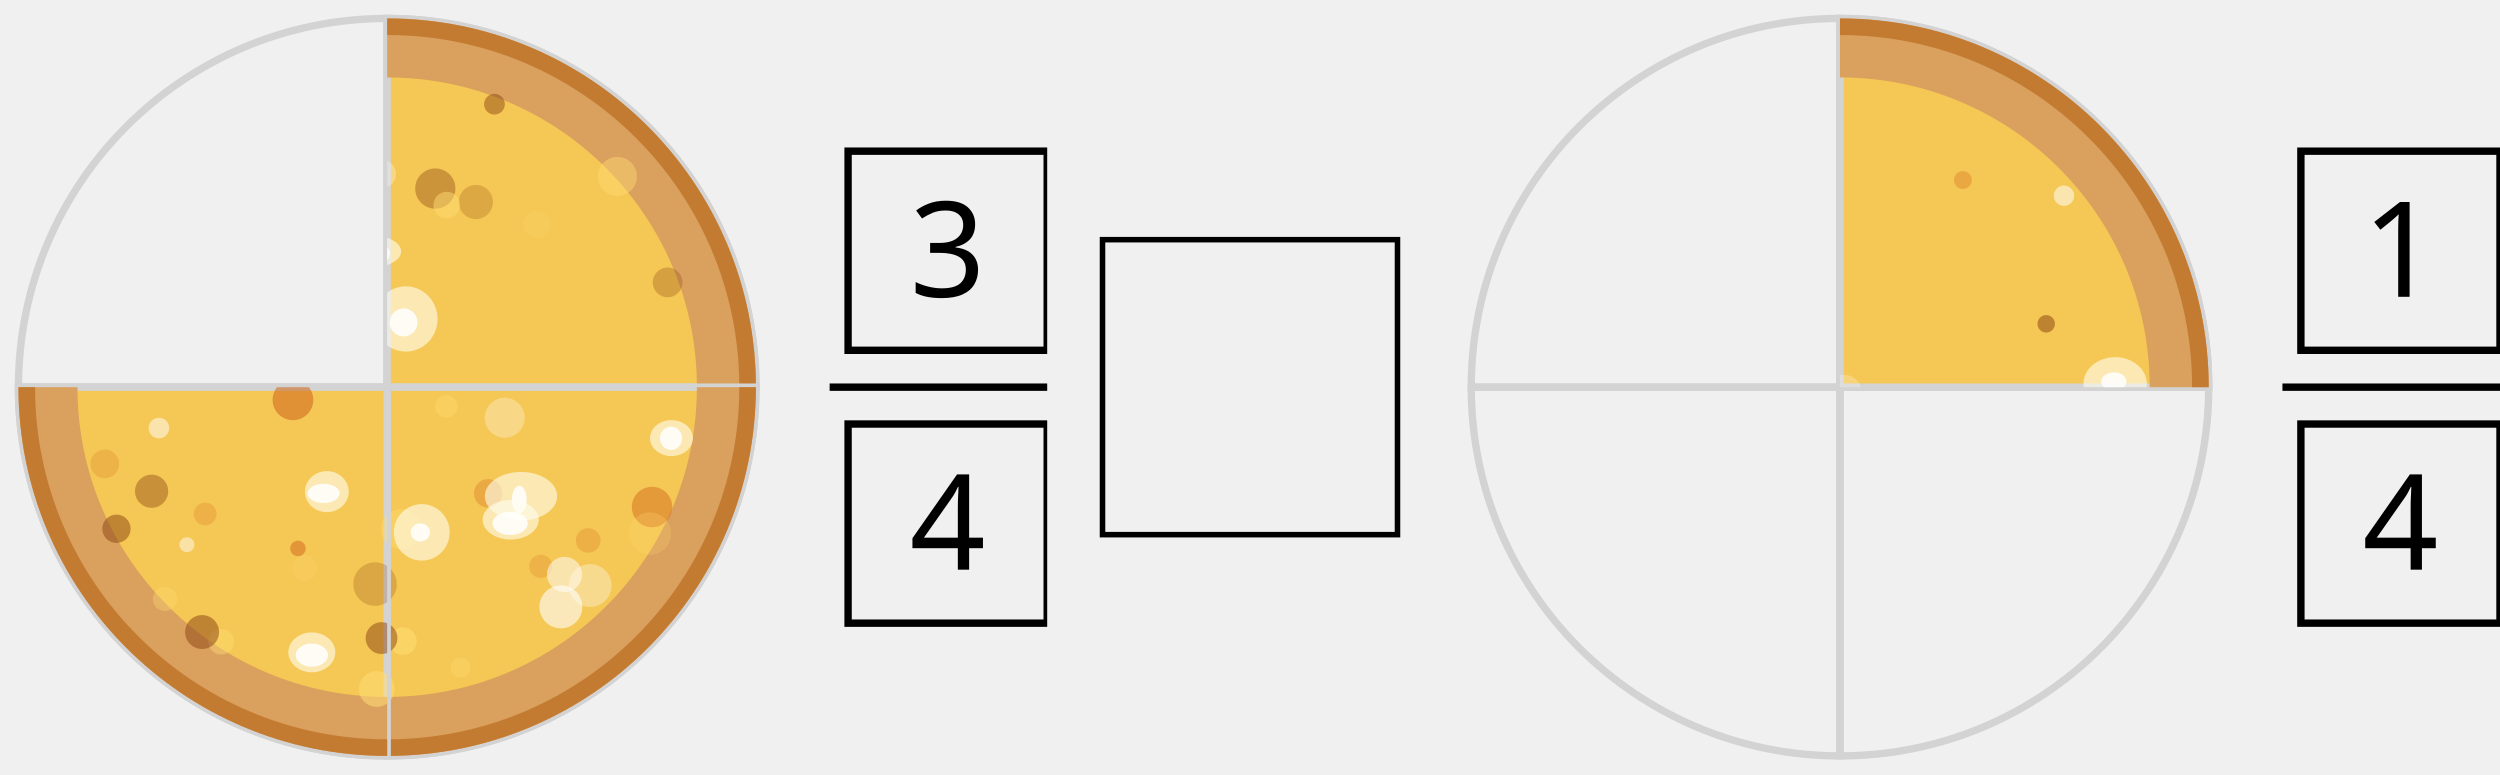
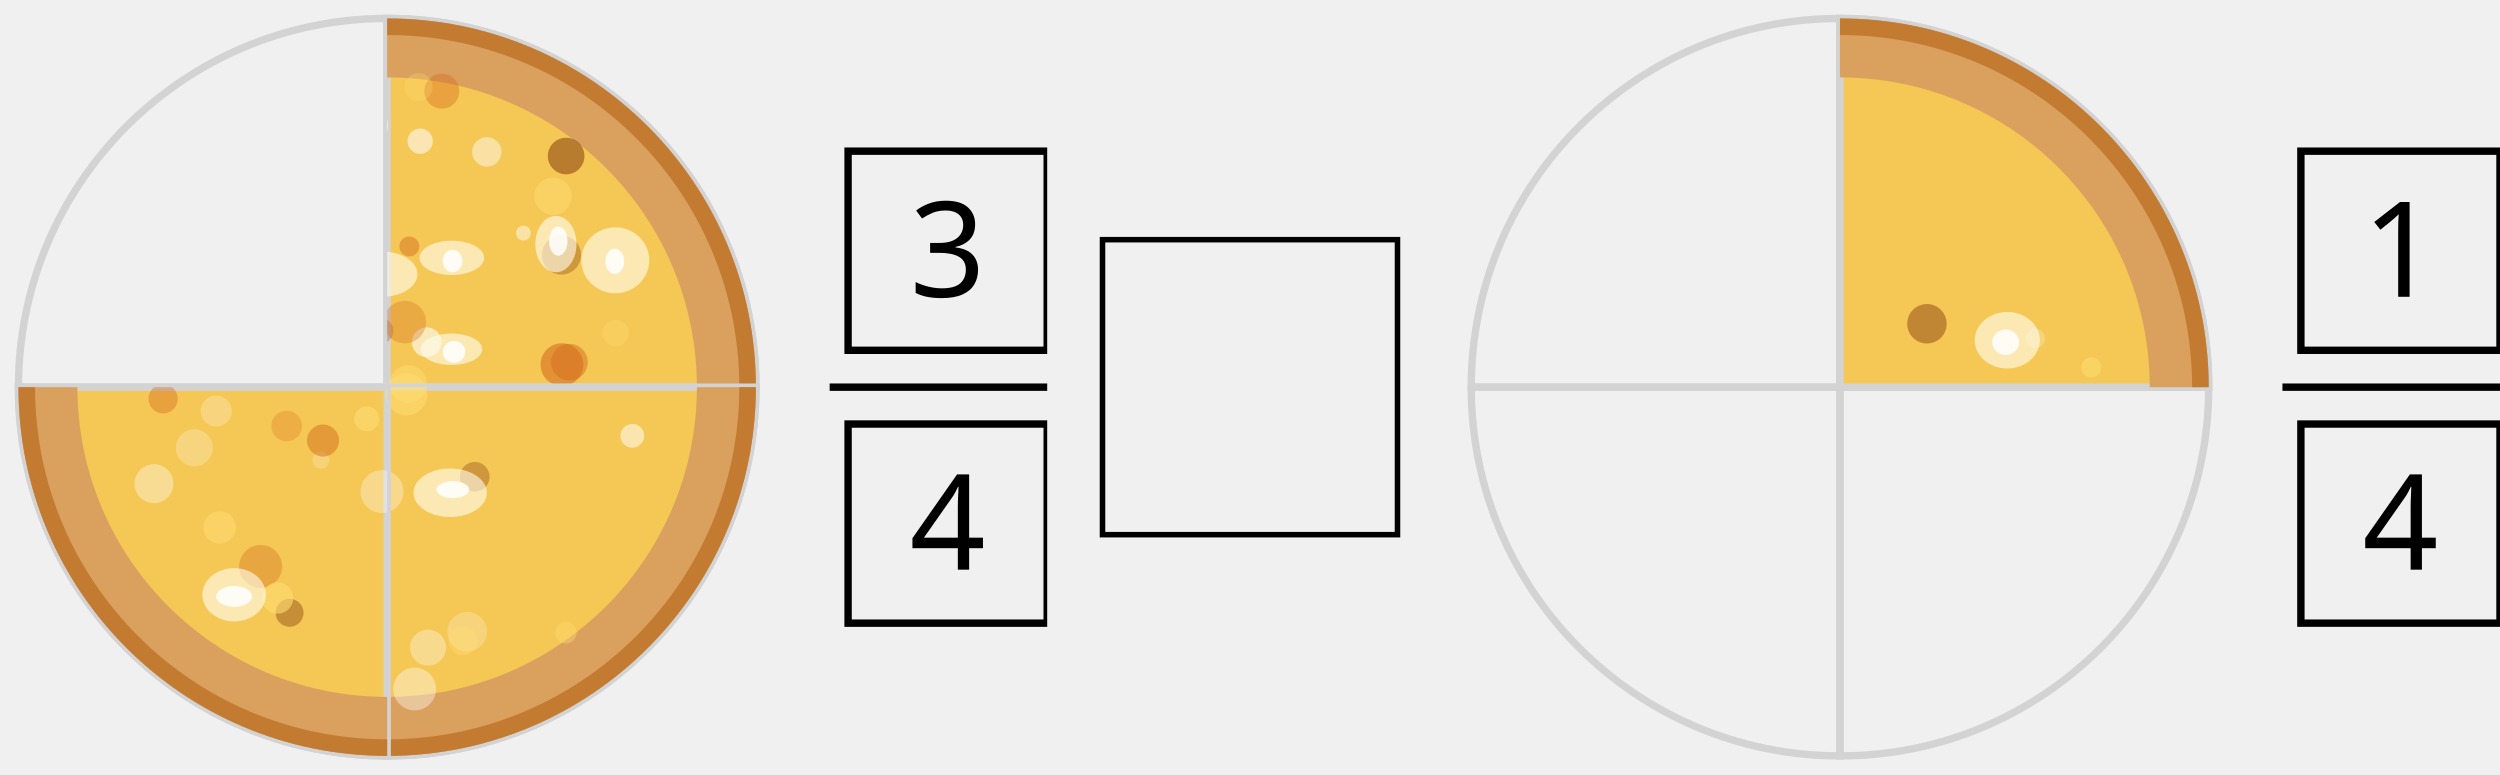
<svg xmlns="http://www.w3.org/2000/svg" xmlns:xlink="http://www.w3.org/1999/xlink" width="678.0" height="210.0">
  <svg x="0.0" y="0.0" width="284.0" height="210.0" viewBox="0 0 284.0 210">
    <defs>
-       <clipPath id="clip-4495811088-4564087376">
+       <clipPath id="clip-4434715152-4434579536">
        <path d="M105.0,105.0 L105.0,5.0 A100,100,0,0,1,205.0,105.0 Z" fill="none" />
      </clipPath>
-       <clipPath id="clip-4495811088-4564863952">
+       <clipPath id="clip-4434715152-4503587024">
        <path d="M105.0,105.0 L205.0,105.0 A100,100,0,0,1,105.0,205.0 Z" fill="none" />
      </clipPath>
-       <clipPath id="clip-4495811088-4564681936">
+       <clipPath id="clip-4434715152-4504343504">
        <path d="M105.0,105.0 L105.0,205.0 A100,100,0,0,1,5.0,105 Z" fill="none" />
      </clipPath>
    </defs>
    <g>
      <path d="M105.0,105.0 L105.0,5.0 A100,100,0,0,1,205.0,105.0 Z" fill="none" stroke="lightgray" stroke-width="2" />
      <path d="M105.0,105.0 L205.0,105.0 A100,100,0,0,1,105.0,205.0 Z" fill="none" stroke="lightgray" stroke-width="2" />
      <path d="M105.0,105.0 L105.0,205.0 A100,100,0,0,1,5.0,105 Z" fill="none" stroke="lightgray" stroke-width="2" />
      <path d="M105.0,105.0 L5.0,105 A100,100,0,0,1,105,5.0 Z" fill="none" stroke="lightgray" stroke-width="2" />
      <path d="M105.0,105.0 L105.0,5.0 A100,100,0,0,1,205.0,105.0 Z" fill="#F5C754" stroke="lightgray" stroke-width="2" />
-       <use xlink:href="#clip-4495811088-4564087376" />
-       <g clip-path="url(#clip-4495811088-4564087376)">
-         <circle cx="105.0" cy="105.0" r="92" stroke="#DAA05D" stroke-width="16" fill="none" />
-         <circle cx="105.0" cy="105.0" r="98" stroke="#C37B32" stroke-width="5" fill="none" />
-         <circle cx="152.108" cy="164.579" r="5.824" fill="#FFFFFF" fill-opacity="0.595" />
-         <circle cx="80.808" cy="148.741" r="2.104" fill="#D2691E" fill-opacity="0.522" />
-         <circle cx="109.277" cy="173.875" r="3.738" fill="#FFDE75" fill-opacity="0.557" />
-         <circle cx="176.833" cy="137.501" r="5.489" fill="#D2691E" fill-opacity="0.472" />
-         <circle cx="124.871" cy="181.051" r="2.691" fill="#FFDE75" fill-opacity="0.324" />
-         <circle cx="181.059" cy="76.585" r="4.038" fill="#8B4513" fill-opacity="0.293" />
-         <circle cx="136.876" cy="113.29" r="5.422" fill="#FFFFFF" fill-opacity="0.295" />
-         <circle cx="103.657" cy="47.177" r="3.759" fill="#FFFFFF" fill-opacity="0.282" />
-         <circle cx="146.66" cy="153.6" r="3.145" fill="#D2691E" fill-opacity="0.221" />
-         <circle cx="101.71" cy="158.402" r="5.898" fill="#8B4513" fill-opacity="0.241" />
-         <circle cx="55.636" cy="139.381" r="3.089" fill="#D2691E" fill-opacity="0.238" />
-         <circle cx="82.581" cy="45.341" r="2.122" fill="#D2691E" fill-opacity="0.444" />
-         <circle cx="79.448" cy="108.433" r="5.52" fill="#D2691E" fill-opacity="0.571" />
-         <circle cx="89.447" cy="25.421" r="2.207" fill="#FFDE75" fill-opacity="0.565" />
-         <circle cx="100.78" cy="43.577" r="3.415" fill="#FFFFFF" fill-opacity="0.517" />
-         <circle cx="39.534" cy="55.048" r="5.588" fill="#FFFFFF" fill-opacity="0.213" />
-         <circle cx="36.064" cy="92.567" r="3.325" fill="#D2691E" fill-opacity="0.381" />
-         <circle cx="159.51" cy="146.567" r="3.343" fill="#D2691E" fill-opacity="0.239" />
-         <circle cx="118.056" cy="51.134" r="5.454" fill="#8B4513" fill-opacity="0.397" />
-         <circle cx="48.052" cy="99.707" r="3.771" fill="#FFFFFF" fill-opacity="0.514" />
-         <circle cx="87.503" cy="62.749" r="5.393" fill="#FFDE75" fill-opacity="0.4" />
-         <circle cx="59.98" cy="174.046" r="3.48" fill="#FFDE75" fill-opacity="0.413" />
-         <circle cx="31.583" cy="143.398" r="3.843" fill="#8B4513" fill-opacity="0.501" />
-         <circle cx="132.384" cy="133.79" r="3.858" fill="#D2691E" fill-opacity="0.309" />
-         <circle cx="41.111" cy="133.222" r="4.498" fill="#8B4513" fill-opacity="0.425" />
-         <circle cx="44.724" cy="162.428" r="3.292" fill="#FFDE75" fill-opacity="0.324" />
-         <circle cx="160.05" cy="158.796" r="5.808" fill="#FFFFFF" fill-opacity="0.341" />
-         <circle cx="102.16" cy="186.861" r="4.837" fill="#FFDE75" fill-opacity="0.537" />
-         <circle cx="176.274" cy="144.713" r="5.74" fill="#FFDE75" fill-opacity="0.223" />
-         <circle cx="167.43" cy="47.863" r="5.303" fill="#FFDE75" fill-opacity="0.434" />
-         <circle cx="28.413" cy="125.802" r="3.889" fill="#D2691E" fill-opacity="0.215" />
-         <circle cx="43.101" cy="116.089" r="2.796" fill="#FFFFFF" fill-opacity="0.508" />
-         <circle cx="129.054" cy="54.79" r="4.627" fill="#8B4513" fill-opacity="0.246" />
-         <circle cx="145.593" cy="60.814" r="3.627" fill="#FFDE75" fill-opacity="0.2" />
-         <circle cx="108.813" cy="143.504" r="5.46" fill="#FFDE75" fill-opacity="0.374" />
-         <circle cx="103.468" cy="173.052" r="4.312" fill="#8B4513" fill-opacity="0.502" />
-         <circle cx="87.273" cy="57.341" r="2.413" fill="#FFFFFF" fill-opacity="0.28" />
-         <circle cx="153.093" cy="155.795" r="4.765" fill="#FFFFFF" fill-opacity="0.517" />
-         <circle cx="82.602" cy="154.076" r="3.439" fill="#FFDE75" fill-opacity="0.206" />
-         <circle cx="81.374" cy="56.636" r="5.313" fill="#FFFFFF" fill-opacity="0.23" />
-         <circle cx="54.807" cy="171.409" r="4.601" fill="#8B4513" fill-opacity="0.504" />
-         <circle cx="121.05" cy="110.211" r="3.06" fill="#FFDE75" fill-opacity="0.382" />
-         <circle cx="121.151" cy="55.615" r="3.601" fill="#FFDE75" fill-opacity="0.485" />
-         <circle cx="134.099" cy="28.254" r="2.816" fill="#8B4513" fill-opacity="0.47" />
-         <circle cx="50.687" cy="147.724" r="2.034" fill="#FFFFFF" fill-opacity="0.477" />
-         <ellipse cx="141.299" cy="134.569" rx="9.81" ry="6.582" fill="#FFFDF0" fill-opacity="0.6" />
-         <ellipse cx="140.831" cy="135.468" rx="2.001" ry="3.749" fill="#FFFFFF" fill-opacity="0.85" />
-         <ellipse cx="73.729" cy="69.692" rx="5.28" ry="4.393" fill="#FFFDF0" fill-opacity="0.6" />
-         <ellipse cx="74.549" cy="70.653" rx="4.985" ry="2.468" fill="#FFFFFF" fill-opacity="0.85" />
-         <ellipse cx="110.056" cy="86.502" rx="8.61" ry="8.85" fill="#FFFDF0" fill-opacity="0.6" />
-         <ellipse cx="109.464" cy="87.445" rx="3.764" ry="3.807" fill="#FFFFFF" fill-opacity="0.85" />
-         <ellipse cx="182.096" cy="118.816" rx="5.825" ry="4.877" fill="#FFFDF0" fill-opacity="0.6" />
-         <ellipse cx="181.985" cy="118.877" rx="3.024" ry="3.165" fill="#FFFFFF" fill-opacity="0.85" />
-         <ellipse cx="114.389" cy="144.376" rx="7.572" ry="7.662" fill="#FFFDF0" fill-opacity="0.6" />
-         <ellipse cx="114.011" cy="144.386" rx="2.624" ry="2.463" fill="#FFFFFF" fill-opacity="0.85" />
-         <ellipse cx="88.638" cy="133.334" rx="5.938" ry="5.565" fill="#FFFDF0" fill-opacity="0.6" />
-         <ellipse cx="87.772" cy="133.807" rx="4.343" ry="2.628" fill="#FFFFFF" fill-opacity="0.85" />
-         <ellipse cx="100.481" cy="68.193" rx="8.314" ry="4.411" fill="#FFFDF0" fill-opacity="0.6" />
-         <ellipse cx="100.818" cy="68.761" rx="4.944" ry="3.167" fill="#FFFFFF" fill-opacity="0.85" />
-         <ellipse cx="138.496" cy="140.968" rx="7.611" ry="5.358" fill="#FFFDF0" fill-opacity="0.6" />
-         <ellipse cx="138.348" cy="141.944" rx="4.779" ry="3.167" fill="#FFFFFF" fill-opacity="0.85" />
-         <ellipse cx="84.567" cy="176.916" rx="6.378" ry="5.414" fill="#FFFDF0" fill-opacity="0.6" />
-         <ellipse cx="84.577" cy="177.683" rx="4.379" ry="3.151" fill="#FFFFFF" fill-opacity="0.85" />
+       <use xlink:href="#clip-4434715152-4434579536" />
+       <g clip-path="url(#clip-4434715152-4434579536)">
+         <circle cx="105.0" cy="105.0" r="92" stroke="#DAA05D" stroke-width="16" fill="none" />
+         <circle cx="105.0" cy="105.0" r="98" stroke="#C37B32" stroke-width="5" fill="none" />
+         <circle cx="99.465" cy="113.57" r="3.403" fill="#FFDE75" fill-opacity="0.594" />
+         <circle cx="44.236" cy="108.162" r="3.964" fill="#D2691E" fill-opacity="0.396" />
+         <circle cx="78.631" cy="81.304" r="3.219" fill="#D2691E" fill-opacity="0.464" />
+         <circle cx="85.757" cy="81.305" r="4.194" fill="#FFFFFF" fill-opacity="0.363" />
+         <circle cx="52.695" cy="121.447" r="5.015" fill="#FFFFFF" fill-opacity="0.248" />
+         <circle cx="126.691" cy="171.318" r="5.359" fill="#FFFFFF" fill-opacity="0.235" />
+         <circle cx="153.533" cy="42.314" r="4.967" fill="#8B4513" fill-opacity="0.572" />
+         <circle cx="103.142" cy="89.739" r="3.549" fill="#8B4513" fill-opacity="0.256" />
+         <circle cx="111.008" cy="66.836" r="2.703" fill="#D2691E" fill-opacity="0.449" />
+         <circle cx="70.69" cy="153.631" r="5.829" fill="#D2691E" fill-opacity="0.341" />
+         <circle cx="171.483" cy="118.194" r="3.238" fill="#FFFFFF" fill-opacity="0.53" />
+         <circle cx="87.019" cy="124.816" r="2.29" fill="#FFFFFF" fill-opacity="0.204" />
+         <circle cx="119.818" cy="24.714" r="4.738" fill="#D2691E" fill-opacity="0.39" />
+         <circle cx="132.033" cy="41.195" r="3.991" fill="#FFFFFF" fill-opacity="0.454" />
+         <circle cx="125.511" cy="173.801" r="3.88" fill="#FFDE75" fill-opacity="0.367" />
+         <circle cx="41.759" cy="131.18" r="5.273" fill="#FFFFFF" fill-opacity="0.376" />
+         <circle cx="154.425" cy="98.223" r="4.98" fill="#D2691E" fill-opacity="0.467" />
+         <circle cx="87.607" cy="119.473" r="4.343" fill="#D2691E" fill-opacity="0.47" />
+         <circle cx="115.739" cy="92.815" r="4.035" fill="#FFFFFF" fill-opacity="0.591" />
+         <circle cx="112.458" cy="186.867" r="5.799" fill="#FFFFFF" fill-opacity="0.386" />
+         <circle cx="28.851" cy="78.521" r="3.596" fill="#D2691E" fill-opacity="0.294" />
+         <circle cx="149.984" cy="53.218" r="5.068" fill="#FFDE75" fill-opacity="0.48" />
+         <circle cx="116.08" cy="175.624" r="4.871" fill="#FFFFFF" fill-opacity="0.34" />
+         <circle cx="166.934" cy="90.356" r="3.591" fill="#FFDE75" fill-opacity="0.311" />
+         <circle cx="110.243" cy="106.962" r="5.68" fill="#FFDE75" fill-opacity="0.499" />
+         <circle cx="52.605" cy="67.198" r="2.826" fill="#FFDE75" fill-opacity="0.508" />
+         <circle cx="99.159" cy="84.028" r="2.034" fill="#FFFFFF" fill-opacity="0.438" />
+         <circle cx="58.641" cy="111.484" r="4.217" fill="#FFFFFF" fill-opacity="0.239" />
+         <circle cx="72.866" cy="75.346" r="3.929" fill="#FFDE75" fill-opacity="0.418" />
+         <circle cx="152.397" cy="98.896" r="5.8" fill="#D2691E" fill-opacity="0.562" />
+         <circle cx="110.734" cy="104.152" r="5.087" fill="#FFDE75" fill-opacity="0.463" />
+         <circle cx="113.953" cy="38.299" r="3.447" fill="#FFFFFF" fill-opacity="0.553" />
+         <circle cx="153.47" cy="171.611" r="2.913" fill="#FFDE75" fill-opacity="0.377" />
+         <circle cx="78.541" cy="166.202" r="3.791" fill="#8B4513" fill-opacity="0.441" />
+         <circle cx="152.267" cy="69.164" r="5.309" fill="#8B4513" fill-opacity="0.358" />
+         <circle cx="113.492" cy="23.621" r="3.826" fill="#FFDE75" fill-opacity="0.262" />
+         <circle cx="103.596" cy="133.315" r="5.806" fill="#FFFFFF" fill-opacity="0.332" />
+         <circle cx="75.295" cy="162.176" r="4.247" fill="#FFDE75" fill-opacity="0.592" />
+         <circle cx="39.577" cy="96.276" r="3.385" fill="#FFDE75" fill-opacity="0.272" />
+         <circle cx="45.534" cy="45.611" r="5.754" fill="#FFDE75" fill-opacity="0.509" />
+         <circle cx="128.76" cy="129.29" r="4.021" fill="#8B4513" fill-opacity="0.36" />
+         <circle cx="141.952" cy="63.221" r="2.021" fill="#FFFFFF" fill-opacity="0.474" />
+         <circle cx="77.755" cy="115.534" r="4.151" fill="#D2691E" fill-opacity="0.264" />
+         <circle cx="109.763" cy="87.343" r="5.769" fill="#D2691E" fill-opacity="0.313" />
+         <circle cx="59.566" cy="143.045" r="4.415" fill="#FFDE75" fill-opacity="0.504" />
+         <ellipse cx="150.764" cy="66.197" rx="5.583" ry="7.647" fill="#FFFDF0" fill-opacity="0.6" />
+         <ellipse cx="151.414" cy="65.381" rx="2.504" ry="3.972" fill="#FFFFFF" fill-opacity="0.85" />
+         <ellipse cx="63.498" cy="161.305" rx="8.627" ry="7.223" fill="#FFFDF0" fill-opacity="0.6" />
+         <ellipse cx="63.494" cy="161.749" rx="4.87" ry="2.826" fill="#FFFFFF" fill-opacity="0.85" />
+         <ellipse cx="166.873" cy="70.588" rx="9.223" ry="8.946" fill="#FFFDF0" fill-opacity="0.6" />
+         <ellipse cx="166.734" cy="70.88" rx="2.559" ry="3.449" fill="#FFFFFF" fill-opacity="0.85" />
+         <ellipse cx="122.093" cy="133.635" rx="9.951" ry="6.585" fill="#FFFDF0" fill-opacity="0.6" />
+         <ellipse cx="122.797" cy="132.78" rx="4.469" ry="2.297" fill="#FFFFFF" fill-opacity="0.85" />
+         <ellipse cx="70.184" cy="70.7" rx="8.469" ry="5.42" fill="#FFFDF0" fill-opacity="0.6" />
+         <ellipse cx="69.664" cy="71.202" rx="3.995" ry="3.745" fill="#FFFFFF" fill-opacity="0.85" />
+         <ellipse cx="122.427" cy="94.714" rx="8.362" ry="4.26" fill="#FFFDF0" fill-opacity="0.6" />
+         <ellipse cx="123.135" cy="95.422" rx="3.073" ry="2.97" fill="#FFFFFF" fill-opacity="0.85" />
+         <ellipse cx="103.526" cy="74.356" rx="9.688" ry="6.165" fill="#FFFDF0" fill-opacity="0.6" />
+         <ellipse cx="102.722" cy="74.199" rx="2.299" ry="3.881" fill="#FFFFFF" fill-opacity="0.85" />
+         <ellipse cx="122.531" cy="69.933" rx="8.782" ry="4.66" fill="#FFFDF0" fill-opacity="0.6" />
+         <ellipse cx="122.733" cy="70.79" rx="2.692" ry="3.073" fill="#FFFFFF" fill-opacity="0.85" />
+         <ellipse cx="96.666" cy="34.03" rx="8.576" ry="8.028" fill="#FFFDF0" fill-opacity="0.6" />
+         <ellipse cx="96.307" cy="33.852" rx="4.597" ry="3.897" fill="#FFFFFF" fill-opacity="0.85" />
      </g>
      <path d="M105.0,105.0 L205.0,105.0 A100,100,0,0,1,105.0,205.0 Z" fill="#F5C754" stroke="lightgray" stroke-width="2" />
-       <use xlink:href="#clip-4495811088-4564863952" />
-       <g clip-path="url(#clip-4495811088-4564863952)">
-         <circle cx="105.0" cy="105.0" r="92" stroke="#DAA05D" stroke-width="16" fill="none" />
-         <circle cx="105.0" cy="105.0" r="98" stroke="#C37B32" stroke-width="5" fill="none" />
-         <circle cx="152.108" cy="164.579" r="5.824" fill="#FFFFFF" fill-opacity="0.595" />
-         <circle cx="80.808" cy="148.741" r="2.104" fill="#D2691E" fill-opacity="0.522" />
-         <circle cx="109.277" cy="173.875" r="3.738" fill="#FFDE75" fill-opacity="0.557" />
-         <circle cx="176.833" cy="137.501" r="5.489" fill="#D2691E" fill-opacity="0.472" />
-         <circle cx="124.871" cy="181.051" r="2.691" fill="#FFDE75" fill-opacity="0.324" />
-         <circle cx="181.059" cy="76.585" r="4.038" fill="#8B4513" fill-opacity="0.293" />
-         <circle cx="136.876" cy="113.29" r="5.422" fill="#FFFFFF" fill-opacity="0.295" />
-         <circle cx="103.657" cy="47.177" r="3.759" fill="#FFFFFF" fill-opacity="0.282" />
-         <circle cx="146.66" cy="153.6" r="3.145" fill="#D2691E" fill-opacity="0.221" />
-         <circle cx="101.71" cy="158.402" r="5.898" fill="#8B4513" fill-opacity="0.241" />
-         <circle cx="55.636" cy="139.381" r="3.089" fill="#D2691E" fill-opacity="0.238" />
-         <circle cx="82.581" cy="45.341" r="2.122" fill="#D2691E" fill-opacity="0.444" />
-         <circle cx="79.448" cy="108.433" r="5.52" fill="#D2691E" fill-opacity="0.571" />
-         <circle cx="89.447" cy="25.421" r="2.207" fill="#FFDE75" fill-opacity="0.565" />
-         <circle cx="100.78" cy="43.577" r="3.415" fill="#FFFFFF" fill-opacity="0.517" />
-         <circle cx="39.534" cy="55.048" r="5.588" fill="#FFFFFF" fill-opacity="0.213" />
-         <circle cx="36.064" cy="92.567" r="3.325" fill="#D2691E" fill-opacity="0.381" />
-         <circle cx="159.51" cy="146.567" r="3.343" fill="#D2691E" fill-opacity="0.239" />
-         <circle cx="118.056" cy="51.134" r="5.454" fill="#8B4513" fill-opacity="0.397" />
-         <circle cx="48.052" cy="99.707" r="3.771" fill="#FFFFFF" fill-opacity="0.514" />
-         <circle cx="87.503" cy="62.749" r="5.393" fill="#FFDE75" fill-opacity="0.4" />
-         <circle cx="59.98" cy="174.046" r="3.48" fill="#FFDE75" fill-opacity="0.413" />
-         <circle cx="31.583" cy="143.398" r="3.843" fill="#8B4513" fill-opacity="0.501" />
-         <circle cx="132.384" cy="133.79" r="3.858" fill="#D2691E" fill-opacity="0.309" />
-         <circle cx="41.111" cy="133.222" r="4.498" fill="#8B4513" fill-opacity="0.425" />
-         <circle cx="44.724" cy="162.428" r="3.292" fill="#FFDE75" fill-opacity="0.324" />
-         <circle cx="160.05" cy="158.796" r="5.808" fill="#FFFFFF" fill-opacity="0.341" />
-         <circle cx="102.16" cy="186.861" r="4.837" fill="#FFDE75" fill-opacity="0.537" />
-         <circle cx="176.274" cy="144.713" r="5.74" fill="#FFDE75" fill-opacity="0.223" />
-         <circle cx="167.43" cy="47.863" r="5.303" fill="#FFDE75" fill-opacity="0.434" />
-         <circle cx="28.413" cy="125.802" r="3.889" fill="#D2691E" fill-opacity="0.215" />
-         <circle cx="43.101" cy="116.089" r="2.796" fill="#FFFFFF" fill-opacity="0.508" />
-         <circle cx="129.054" cy="54.79" r="4.627" fill="#8B4513" fill-opacity="0.246" />
-         <circle cx="145.593" cy="60.814" r="3.627" fill="#FFDE75" fill-opacity="0.2" />
-         <circle cx="108.813" cy="143.504" r="5.46" fill="#FFDE75" fill-opacity="0.374" />
-         <circle cx="103.468" cy="173.052" r="4.312" fill="#8B4513" fill-opacity="0.502" />
-         <circle cx="87.273" cy="57.341" r="2.413" fill="#FFFFFF" fill-opacity="0.28" />
-         <circle cx="153.093" cy="155.795" r="4.765" fill="#FFFFFF" fill-opacity="0.517" />
-         <circle cx="82.602" cy="154.076" r="3.439" fill="#FFDE75" fill-opacity="0.206" />
-         <circle cx="81.374" cy="56.636" r="5.313" fill="#FFFFFF" fill-opacity="0.23" />
-         <circle cx="54.807" cy="171.409" r="4.601" fill="#8B4513" fill-opacity="0.504" />
-         <circle cx="121.05" cy="110.211" r="3.06" fill="#FFDE75" fill-opacity="0.382" />
-         <circle cx="121.151" cy="55.615" r="3.601" fill="#FFDE75" fill-opacity="0.485" />
-         <circle cx="134.099" cy="28.254" r="2.816" fill="#8B4513" fill-opacity="0.47" />
-         <circle cx="50.687" cy="147.724" r="2.034" fill="#FFFFFF" fill-opacity="0.477" />
-         <ellipse cx="141.299" cy="134.569" rx="9.81" ry="6.582" fill="#FFFDF0" fill-opacity="0.6" />
-         <ellipse cx="140.831" cy="135.468" rx="2.001" ry="3.749" fill="#FFFFFF" fill-opacity="0.85" />
-         <ellipse cx="73.729" cy="69.692" rx="5.28" ry="4.393" fill="#FFFDF0" fill-opacity="0.6" />
-         <ellipse cx="74.549" cy="70.653" rx="4.985" ry="2.468" fill="#FFFFFF" fill-opacity="0.85" />
-         <ellipse cx="110.056" cy="86.502" rx="8.61" ry="8.85" fill="#FFFDF0" fill-opacity="0.6" />
-         <ellipse cx="109.464" cy="87.445" rx="3.764" ry="3.807" fill="#FFFFFF" fill-opacity="0.85" />
-         <ellipse cx="182.096" cy="118.816" rx="5.825" ry="4.877" fill="#FFFDF0" fill-opacity="0.6" />
-         <ellipse cx="181.985" cy="118.877" rx="3.024" ry="3.165" fill="#FFFFFF" fill-opacity="0.85" />
-         <ellipse cx="114.389" cy="144.376" rx="7.572" ry="7.662" fill="#FFFDF0" fill-opacity="0.6" />
-         <ellipse cx="114.011" cy="144.386" rx="2.624" ry="2.463" fill="#FFFFFF" fill-opacity="0.85" />
-         <ellipse cx="88.638" cy="133.334" rx="5.938" ry="5.565" fill="#FFFDF0" fill-opacity="0.6" />
-         <ellipse cx="87.772" cy="133.807" rx="4.343" ry="2.628" fill="#FFFFFF" fill-opacity="0.85" />
-         <ellipse cx="100.481" cy="68.193" rx="8.314" ry="4.411" fill="#FFFDF0" fill-opacity="0.6" />
-         <ellipse cx="100.818" cy="68.761" rx="4.944" ry="3.167" fill="#FFFFFF" fill-opacity="0.85" />
-         <ellipse cx="138.496" cy="140.968" rx="7.611" ry="5.358" fill="#FFFDF0" fill-opacity="0.6" />
-         <ellipse cx="138.348" cy="141.944" rx="4.779" ry="3.167" fill="#FFFFFF" fill-opacity="0.85" />
-         <ellipse cx="84.567" cy="176.916" rx="6.378" ry="5.414" fill="#FFFDF0" fill-opacity="0.6" />
-         <ellipse cx="84.577" cy="177.683" rx="4.379" ry="3.151" fill="#FFFFFF" fill-opacity="0.85" />
+       <use xlink:href="#clip-4434715152-4503587024" />
+       <g clip-path="url(#clip-4434715152-4503587024)">
+         <circle cx="105.0" cy="105.0" r="92" stroke="#DAA05D" stroke-width="16" fill="none" />
+         <circle cx="105.0" cy="105.0" r="98" stroke="#C37B32" stroke-width="5" fill="none" />
+         <circle cx="99.465" cy="113.57" r="3.403" fill="#FFDE75" fill-opacity="0.594" />
+         <circle cx="44.236" cy="108.162" r="3.964" fill="#D2691E" fill-opacity="0.396" />
+         <circle cx="78.631" cy="81.304" r="3.219" fill="#D2691E" fill-opacity="0.464" />
+         <circle cx="85.757" cy="81.305" r="4.194" fill="#FFFFFF" fill-opacity="0.363" />
+         <circle cx="52.695" cy="121.447" r="5.015" fill="#FFFFFF" fill-opacity="0.248" />
+         <circle cx="126.691" cy="171.318" r="5.359" fill="#FFFFFF" fill-opacity="0.235" />
+         <circle cx="153.533" cy="42.314" r="4.967" fill="#8B4513" fill-opacity="0.572" />
+         <circle cx="103.142" cy="89.739" r="3.549" fill="#8B4513" fill-opacity="0.256" />
+         <circle cx="111.008" cy="66.836" r="2.703" fill="#D2691E" fill-opacity="0.449" />
+         <circle cx="70.69" cy="153.631" r="5.829" fill="#D2691E" fill-opacity="0.341" />
+         <circle cx="171.483" cy="118.194" r="3.238" fill="#FFFFFF" fill-opacity="0.53" />
+         <circle cx="87.019" cy="124.816" r="2.29" fill="#FFFFFF" fill-opacity="0.204" />
+         <circle cx="119.818" cy="24.714" r="4.738" fill="#D2691E" fill-opacity="0.39" />
+         <circle cx="132.033" cy="41.195" r="3.991" fill="#FFFFFF" fill-opacity="0.454" />
+         <circle cx="125.511" cy="173.801" r="3.88" fill="#FFDE75" fill-opacity="0.367" />
+         <circle cx="41.759" cy="131.18" r="5.273" fill="#FFFFFF" fill-opacity="0.376" />
+         <circle cx="154.425" cy="98.223" r="4.98" fill="#D2691E" fill-opacity="0.467" />
+         <circle cx="87.607" cy="119.473" r="4.343" fill="#D2691E" fill-opacity="0.47" />
+         <circle cx="115.739" cy="92.815" r="4.035" fill="#FFFFFF" fill-opacity="0.591" />
+         <circle cx="112.458" cy="186.867" r="5.799" fill="#FFFFFF" fill-opacity="0.386" />
+         <circle cx="28.851" cy="78.521" r="3.596" fill="#D2691E" fill-opacity="0.294" />
+         <circle cx="149.984" cy="53.218" r="5.068" fill="#FFDE75" fill-opacity="0.48" />
+         <circle cx="116.08" cy="175.624" r="4.871" fill="#FFFFFF" fill-opacity="0.34" />
+         <circle cx="166.934" cy="90.356" r="3.591" fill="#FFDE75" fill-opacity="0.311" />
+         <circle cx="110.243" cy="106.962" r="5.68" fill="#FFDE75" fill-opacity="0.499" />
+         <circle cx="52.605" cy="67.198" r="2.826" fill="#FFDE75" fill-opacity="0.508" />
+         <circle cx="99.159" cy="84.028" r="2.034" fill="#FFFFFF" fill-opacity="0.438" />
+         <circle cx="58.641" cy="111.484" r="4.217" fill="#FFFFFF" fill-opacity="0.239" />
+         <circle cx="72.866" cy="75.346" r="3.929" fill="#FFDE75" fill-opacity="0.418" />
+         <circle cx="152.397" cy="98.896" r="5.8" fill="#D2691E" fill-opacity="0.562" />
+         <circle cx="110.734" cy="104.152" r="5.087" fill="#FFDE75" fill-opacity="0.463" />
+         <circle cx="113.953" cy="38.299" r="3.447" fill="#FFFFFF" fill-opacity="0.553" />
+         <circle cx="153.47" cy="171.611" r="2.913" fill="#FFDE75" fill-opacity="0.377" />
+         <circle cx="78.541" cy="166.202" r="3.791" fill="#8B4513" fill-opacity="0.441" />
+         <circle cx="152.267" cy="69.164" r="5.309" fill="#8B4513" fill-opacity="0.358" />
+         <circle cx="113.492" cy="23.621" r="3.826" fill="#FFDE75" fill-opacity="0.262" />
+         <circle cx="103.596" cy="133.315" r="5.806" fill="#FFFFFF" fill-opacity="0.332" />
+         <circle cx="75.295" cy="162.176" r="4.247" fill="#FFDE75" fill-opacity="0.592" />
+         <circle cx="39.577" cy="96.276" r="3.385" fill="#FFDE75" fill-opacity="0.272" />
+         <circle cx="45.534" cy="45.611" r="5.754" fill="#FFDE75" fill-opacity="0.509" />
+         <circle cx="128.76" cy="129.29" r="4.021" fill="#8B4513" fill-opacity="0.36" />
+         <circle cx="141.952" cy="63.221" r="2.021" fill="#FFFFFF" fill-opacity="0.474" />
+         <circle cx="77.755" cy="115.534" r="4.151" fill="#D2691E" fill-opacity="0.264" />
+         <circle cx="109.763" cy="87.343" r="5.769" fill="#D2691E" fill-opacity="0.313" />
+         <circle cx="59.566" cy="143.045" r="4.415" fill="#FFDE75" fill-opacity="0.504" />
+         <ellipse cx="150.764" cy="66.197" rx="5.583" ry="7.647" fill="#FFFDF0" fill-opacity="0.6" />
+         <ellipse cx="151.414" cy="65.381" rx="2.504" ry="3.972" fill="#FFFFFF" fill-opacity="0.85" />
+         <ellipse cx="63.498" cy="161.305" rx="8.627" ry="7.223" fill="#FFFDF0" fill-opacity="0.6" />
+         <ellipse cx="63.494" cy="161.749" rx="4.87" ry="2.826" fill="#FFFFFF" fill-opacity="0.85" />
+         <ellipse cx="166.873" cy="70.588" rx="9.223" ry="8.946" fill="#FFFDF0" fill-opacity="0.6" />
+         <ellipse cx="166.734" cy="70.88" rx="2.559" ry="3.449" fill="#FFFFFF" fill-opacity="0.85" />
+         <ellipse cx="122.093" cy="133.635" rx="9.951" ry="6.585" fill="#FFFDF0" fill-opacity="0.6" />
+         <ellipse cx="122.797" cy="132.78" rx="4.469" ry="2.297" fill="#FFFFFF" fill-opacity="0.85" />
+         <ellipse cx="70.184" cy="70.7" rx="8.469" ry="5.42" fill="#FFFDF0" fill-opacity="0.6" />
+         <ellipse cx="69.664" cy="71.202" rx="3.995" ry="3.745" fill="#FFFFFF" fill-opacity="0.85" />
+         <ellipse cx="122.427" cy="94.714" rx="8.362" ry="4.26" fill="#FFFDF0" fill-opacity="0.6" />
+         <ellipse cx="123.135" cy="95.422" rx="3.073" ry="2.97" fill="#FFFFFF" fill-opacity="0.85" />
+         <ellipse cx="103.526" cy="74.356" rx="9.688" ry="6.165" fill="#FFFDF0" fill-opacity="0.6" />
+         <ellipse cx="102.722" cy="74.199" rx="2.299" ry="3.881" fill="#FFFFFF" fill-opacity="0.85" />
+         <ellipse cx="122.531" cy="69.933" rx="8.782" ry="4.66" fill="#FFFDF0" fill-opacity="0.6" />
+         <ellipse cx="122.733" cy="70.79" rx="2.692" ry="3.073" fill="#FFFFFF" fill-opacity="0.85" />
+         <ellipse cx="96.666" cy="34.03" rx="8.576" ry="8.028" fill="#FFFDF0" fill-opacity="0.6" />
+         <ellipse cx="96.307" cy="33.852" rx="4.597" ry="3.897" fill="#FFFFFF" fill-opacity="0.85" />
      </g>
      <path d="M105.0,105.0 L105.0,205.0 A100,100,0,0,1,5.0,105 Z" fill="#F5C754" stroke="lightgray" stroke-width="2" />
-       <use xlink:href="#clip-4495811088-4564681936" />
-       <g clip-path="url(#clip-4495811088-4564681936)">
-         <circle cx="105.0" cy="105.0" r="92" stroke="#DAA05D" stroke-width="16" fill="none" />
-         <circle cx="105.0" cy="105.0" r="98" stroke="#C37B32" stroke-width="5" fill="none" />
-         <circle cx="152.108" cy="164.579" r="5.824" fill="#FFFFFF" fill-opacity="0.595" />
-         <circle cx="80.808" cy="148.741" r="2.104" fill="#D2691E" fill-opacity="0.522" />
-         <circle cx="109.277" cy="173.875" r="3.738" fill="#FFDE75" fill-opacity="0.557" />
-         <circle cx="176.833" cy="137.501" r="5.489" fill="#D2691E" fill-opacity="0.472" />
-         <circle cx="124.871" cy="181.051" r="2.691" fill="#FFDE75" fill-opacity="0.324" />
-         <circle cx="181.059" cy="76.585" r="4.038" fill="#8B4513" fill-opacity="0.293" />
-         <circle cx="136.876" cy="113.29" r="5.422" fill="#FFFFFF" fill-opacity="0.295" />
-         <circle cx="103.657" cy="47.177" r="3.759" fill="#FFFFFF" fill-opacity="0.282" />
-         <circle cx="146.66" cy="153.6" r="3.145" fill="#D2691E" fill-opacity="0.221" />
-         <circle cx="101.71" cy="158.402" r="5.898" fill="#8B4513" fill-opacity="0.241" />
-         <circle cx="55.636" cy="139.381" r="3.089" fill="#D2691E" fill-opacity="0.238" />
-         <circle cx="82.581" cy="45.341" r="2.122" fill="#D2691E" fill-opacity="0.444" />
-         <circle cx="79.448" cy="108.433" r="5.52" fill="#D2691E" fill-opacity="0.571" />
-         <circle cx="89.447" cy="25.421" r="2.207" fill="#FFDE75" fill-opacity="0.565" />
-         <circle cx="100.78" cy="43.577" r="3.415" fill="#FFFFFF" fill-opacity="0.517" />
-         <circle cx="39.534" cy="55.048" r="5.588" fill="#FFFFFF" fill-opacity="0.213" />
-         <circle cx="36.064" cy="92.567" r="3.325" fill="#D2691E" fill-opacity="0.381" />
-         <circle cx="159.51" cy="146.567" r="3.343" fill="#D2691E" fill-opacity="0.239" />
-         <circle cx="118.056" cy="51.134" r="5.454" fill="#8B4513" fill-opacity="0.397" />
-         <circle cx="48.052" cy="99.707" r="3.771" fill="#FFFFFF" fill-opacity="0.514" />
-         <circle cx="87.503" cy="62.749" r="5.393" fill="#FFDE75" fill-opacity="0.4" />
-         <circle cx="59.98" cy="174.046" r="3.48" fill="#FFDE75" fill-opacity="0.413" />
-         <circle cx="31.583" cy="143.398" r="3.843" fill="#8B4513" fill-opacity="0.501" />
-         <circle cx="132.384" cy="133.79" r="3.858" fill="#D2691E" fill-opacity="0.309" />
-         <circle cx="41.111" cy="133.222" r="4.498" fill="#8B4513" fill-opacity="0.425" />
-         <circle cx="44.724" cy="162.428" r="3.292" fill="#FFDE75" fill-opacity="0.324" />
-         <circle cx="160.05" cy="158.796" r="5.808" fill="#FFFFFF" fill-opacity="0.341" />
-         <circle cx="102.16" cy="186.861" r="4.837" fill="#FFDE75" fill-opacity="0.537" />
-         <circle cx="176.274" cy="144.713" r="5.74" fill="#FFDE75" fill-opacity="0.223" />
-         <circle cx="167.43" cy="47.863" r="5.303" fill="#FFDE75" fill-opacity="0.434" />
-         <circle cx="28.413" cy="125.802" r="3.889" fill="#D2691E" fill-opacity="0.215" />
-         <circle cx="43.101" cy="116.089" r="2.796" fill="#FFFFFF" fill-opacity="0.508" />
-         <circle cx="129.054" cy="54.79" r="4.627" fill="#8B4513" fill-opacity="0.246" />
-         <circle cx="145.593" cy="60.814" r="3.627" fill="#FFDE75" fill-opacity="0.2" />
-         <circle cx="108.813" cy="143.504" r="5.46" fill="#FFDE75" fill-opacity="0.374" />
-         <circle cx="103.468" cy="173.052" r="4.312" fill="#8B4513" fill-opacity="0.502" />
-         <circle cx="87.273" cy="57.341" r="2.413" fill="#FFFFFF" fill-opacity="0.28" />
-         <circle cx="153.093" cy="155.795" r="4.765" fill="#FFFFFF" fill-opacity="0.517" />
-         <circle cx="82.602" cy="154.076" r="3.439" fill="#FFDE75" fill-opacity="0.206" />
-         <circle cx="81.374" cy="56.636" r="5.313" fill="#FFFFFF" fill-opacity="0.23" />
-         <circle cx="54.807" cy="171.409" r="4.601" fill="#8B4513" fill-opacity="0.504" />
-         <circle cx="121.05" cy="110.211" r="3.06" fill="#FFDE75" fill-opacity="0.382" />
-         <circle cx="121.151" cy="55.615" r="3.601" fill="#FFDE75" fill-opacity="0.485" />
-         <circle cx="134.099" cy="28.254" r="2.816" fill="#8B4513" fill-opacity="0.47" />
-         <circle cx="50.687" cy="147.724" r="2.034" fill="#FFFFFF" fill-opacity="0.477" />
-         <ellipse cx="141.299" cy="134.569" rx="9.81" ry="6.582" fill="#FFFDF0" fill-opacity="0.6" />
-         <ellipse cx="140.831" cy="135.468" rx="2.001" ry="3.749" fill="#FFFFFF" fill-opacity="0.85" />
-         <ellipse cx="73.729" cy="69.692" rx="5.28" ry="4.393" fill="#FFFDF0" fill-opacity="0.6" />
-         <ellipse cx="74.549" cy="70.653" rx="4.985" ry="2.468" fill="#FFFFFF" fill-opacity="0.85" />
-         <ellipse cx="110.056" cy="86.502" rx="8.61" ry="8.85" fill="#FFFDF0" fill-opacity="0.6" />
-         <ellipse cx="109.464" cy="87.445" rx="3.764" ry="3.807" fill="#FFFFFF" fill-opacity="0.85" />
-         <ellipse cx="182.096" cy="118.816" rx="5.825" ry="4.877" fill="#FFFDF0" fill-opacity="0.6" />
-         <ellipse cx="181.985" cy="118.877" rx="3.024" ry="3.165" fill="#FFFFFF" fill-opacity="0.85" />
-         <ellipse cx="114.389" cy="144.376" rx="7.572" ry="7.662" fill="#FFFDF0" fill-opacity="0.6" />
-         <ellipse cx="114.011" cy="144.386" rx="2.624" ry="2.463" fill="#FFFFFF" fill-opacity="0.85" />
-         <ellipse cx="88.638" cy="133.334" rx="5.938" ry="5.565" fill="#FFFDF0" fill-opacity="0.6" />
-         <ellipse cx="87.772" cy="133.807" rx="4.343" ry="2.628" fill="#FFFFFF" fill-opacity="0.85" />
-         <ellipse cx="100.481" cy="68.193" rx="8.314" ry="4.411" fill="#FFFDF0" fill-opacity="0.6" />
-         <ellipse cx="100.818" cy="68.761" rx="4.944" ry="3.167" fill="#FFFFFF" fill-opacity="0.85" />
-         <ellipse cx="138.496" cy="140.968" rx="7.611" ry="5.358" fill="#FFFDF0" fill-opacity="0.6" />
-         <ellipse cx="138.348" cy="141.944" rx="4.779" ry="3.167" fill="#FFFFFF" fill-opacity="0.85" />
-         <ellipse cx="84.567" cy="176.916" rx="6.378" ry="5.414" fill="#FFFDF0" fill-opacity="0.6" />
-         <ellipse cx="84.577" cy="177.683" rx="4.379" ry="3.151" fill="#FFFFFF" fill-opacity="0.85" />
+       <use xlink:href="#clip-4434715152-4504343504" />
+       <g clip-path="url(#clip-4434715152-4504343504)">
+         <circle cx="105.0" cy="105.0" r="92" stroke="#DAA05D" stroke-width="16" fill="none" />
+         <circle cx="105.0" cy="105.0" r="98" stroke="#C37B32" stroke-width="5" fill="none" />
+         <circle cx="99.465" cy="113.57" r="3.403" fill="#FFDE75" fill-opacity="0.594" />
+         <circle cx="44.236" cy="108.162" r="3.964" fill="#D2691E" fill-opacity="0.396" />
+         <circle cx="78.631" cy="81.304" r="3.219" fill="#D2691E" fill-opacity="0.464" />
+         <circle cx="85.757" cy="81.305" r="4.194" fill="#FFFFFF" fill-opacity="0.363" />
+         <circle cx="52.695" cy="121.447" r="5.015" fill="#FFFFFF" fill-opacity="0.248" />
+         <circle cx="126.691" cy="171.318" r="5.359" fill="#FFFFFF" fill-opacity="0.235" />
+         <circle cx="153.533" cy="42.314" r="4.967" fill="#8B4513" fill-opacity="0.572" />
+         <circle cx="103.142" cy="89.739" r="3.549" fill="#8B4513" fill-opacity="0.256" />
+         <circle cx="111.008" cy="66.836" r="2.703" fill="#D2691E" fill-opacity="0.449" />
+         <circle cx="70.69" cy="153.631" r="5.829" fill="#D2691E" fill-opacity="0.341" />
+         <circle cx="171.483" cy="118.194" r="3.238" fill="#FFFFFF" fill-opacity="0.53" />
+         <circle cx="87.019" cy="124.816" r="2.29" fill="#FFFFFF" fill-opacity="0.204" />
+         <circle cx="119.818" cy="24.714" r="4.738" fill="#D2691E" fill-opacity="0.39" />
+         <circle cx="132.033" cy="41.195" r="3.991" fill="#FFFFFF" fill-opacity="0.454" />
+         <circle cx="125.511" cy="173.801" r="3.88" fill="#FFDE75" fill-opacity="0.367" />
+         <circle cx="41.759" cy="131.18" r="5.273" fill="#FFFFFF" fill-opacity="0.376" />
+         <circle cx="154.425" cy="98.223" r="4.98" fill="#D2691E" fill-opacity="0.467" />
+         <circle cx="87.607" cy="119.473" r="4.343" fill="#D2691E" fill-opacity="0.47" />
+         <circle cx="115.739" cy="92.815" r="4.035" fill="#FFFFFF" fill-opacity="0.591" />
+         <circle cx="112.458" cy="186.867" r="5.799" fill="#FFFFFF" fill-opacity="0.386" />
+         <circle cx="28.851" cy="78.521" r="3.596" fill="#D2691E" fill-opacity="0.294" />
+         <circle cx="149.984" cy="53.218" r="5.068" fill="#FFDE75" fill-opacity="0.48" />
+         <circle cx="116.08" cy="175.624" r="4.871" fill="#FFFFFF" fill-opacity="0.34" />
+         <circle cx="166.934" cy="90.356" r="3.591" fill="#FFDE75" fill-opacity="0.311" />
+         <circle cx="110.243" cy="106.962" r="5.68" fill="#FFDE75" fill-opacity="0.499" />
+         <circle cx="52.605" cy="67.198" r="2.826" fill="#FFDE75" fill-opacity="0.508" />
+         <circle cx="99.159" cy="84.028" r="2.034" fill="#FFFFFF" fill-opacity="0.438" />
+         <circle cx="58.641" cy="111.484" r="4.217" fill="#FFFFFF" fill-opacity="0.239" />
+         <circle cx="72.866" cy="75.346" r="3.929" fill="#FFDE75" fill-opacity="0.418" />
+         <circle cx="152.397" cy="98.896" r="5.8" fill="#D2691E" fill-opacity="0.562" />
+         <circle cx="110.734" cy="104.152" r="5.087" fill="#FFDE75" fill-opacity="0.463" />
+         <circle cx="113.953" cy="38.299" r="3.447" fill="#FFFFFF" fill-opacity="0.553" />
+         <circle cx="153.47" cy="171.611" r="2.913" fill="#FFDE75" fill-opacity="0.377" />
+         <circle cx="78.541" cy="166.202" r="3.791" fill="#8B4513" fill-opacity="0.441" />
+         <circle cx="152.267" cy="69.164" r="5.309" fill="#8B4513" fill-opacity="0.358" />
+         <circle cx="113.492" cy="23.621" r="3.826" fill="#FFDE75" fill-opacity="0.262" />
+         <circle cx="103.596" cy="133.315" r="5.806" fill="#FFFFFF" fill-opacity="0.332" />
+         <circle cx="75.295" cy="162.176" r="4.247" fill="#FFDE75" fill-opacity="0.592" />
+         <circle cx="39.577" cy="96.276" r="3.385" fill="#FFDE75" fill-opacity="0.272" />
+         <circle cx="45.534" cy="45.611" r="5.754" fill="#FFDE75" fill-opacity="0.509" />
+         <circle cx="128.76" cy="129.29" r="4.021" fill="#8B4513" fill-opacity="0.36" />
+         <circle cx="141.952" cy="63.221" r="2.021" fill="#FFFFFF" fill-opacity="0.474" />
+         <circle cx="77.755" cy="115.534" r="4.151" fill="#D2691E" fill-opacity="0.264" />
+         <circle cx="109.763" cy="87.343" r="5.769" fill="#D2691E" fill-opacity="0.313" />
+         <circle cx="59.566" cy="143.045" r="4.415" fill="#FFDE75" fill-opacity="0.504" />
+         <ellipse cx="150.764" cy="66.197" rx="5.583" ry="7.647" fill="#FFFDF0" fill-opacity="0.6" />
+         <ellipse cx="151.414" cy="65.381" rx="2.504" ry="3.972" fill="#FFFFFF" fill-opacity="0.85" />
+         <ellipse cx="63.498" cy="161.305" rx="8.627" ry="7.223" fill="#FFFDF0" fill-opacity="0.6" />
+         <ellipse cx="63.494" cy="161.749" rx="4.87" ry="2.826" fill="#FFFFFF" fill-opacity="0.85" />
+         <ellipse cx="166.873" cy="70.588" rx="9.223" ry="8.946" fill="#FFFDF0" fill-opacity="0.6" />
+         <ellipse cx="166.734" cy="70.88" rx="2.559" ry="3.449" fill="#FFFFFF" fill-opacity="0.85" />
+         <ellipse cx="122.093" cy="133.635" rx="9.951" ry="6.585" fill="#FFFDF0" fill-opacity="0.6" />
+         <ellipse cx="122.797" cy="132.78" rx="4.469" ry="2.297" fill="#FFFFFF" fill-opacity="0.85" />
+         <ellipse cx="70.184" cy="70.7" rx="8.469" ry="5.42" fill="#FFFDF0" fill-opacity="0.6" />
+         <ellipse cx="69.664" cy="71.202" rx="3.995" ry="3.745" fill="#FFFFFF" fill-opacity="0.85" />
+         <ellipse cx="122.427" cy="94.714" rx="8.362" ry="4.26" fill="#FFFDF0" fill-opacity="0.6" />
+         <ellipse cx="123.135" cy="95.422" rx="3.073" ry="2.97" fill="#FFFFFF" fill-opacity="0.85" />
+         <ellipse cx="103.526" cy="74.356" rx="9.688" ry="6.165" fill="#FFFDF0" fill-opacity="0.6" />
+         <ellipse cx="102.722" cy="74.199" rx="2.299" ry="3.881" fill="#FFFFFF" fill-opacity="0.85" />
+         <ellipse cx="122.531" cy="69.933" rx="8.782" ry="4.66" fill="#FFFDF0" fill-opacity="0.6" />
+         <ellipse cx="122.733" cy="70.79" rx="2.692" ry="3.073" fill="#FFFFFF" fill-opacity="0.85" />
+         <ellipse cx="96.666" cy="34.03" rx="8.576" ry="8.028" fill="#FFFDF0" fill-opacity="0.6" />
+         <ellipse cx="96.307" cy="33.852" rx="4.597" ry="3.897" fill="#FFFFFF" fill-opacity="0.85" />
      </g>
      <rect x="230.0" y="41.0" width="54.0" height="54.0" fill="none" stroke="black" stroke-width="2" />
      <rect x="230.0" y="115.0" width="54.0" height="54.0" fill="none" stroke="black" stroke-width="2" />
      <path d="M225.0,105.0 L289.0,105.0" stroke="black" stroke-width="2" />
      <text x="257.0" y="68.0" font-size="36" font-family="Comic Sans MS, Comic Sans, Chalkboard SE, Chalkboard, Marker Felt, sans-serif" dominant-baseline="middle" fill="black" text-anchor="middle">3</text>
      <text x="257.0" y="142.0" font-size="36" font-family="Comic Sans MS, Comic Sans, Chalkboard SE, Chalkboard, Marker Felt, sans-serif" dominant-baseline="middle" fill="black" text-anchor="middle">4</text>
    </g>
  </svg>
  <rect x="299.0" y="65.0" width="80" height="80" fill="none" stroke="black" stroke-width="1.5" />
  <svg x="394.0" y="0.0" width="284.0" height="210.0" viewBox="0 0 284.0 210">
    <defs>
-       <clipPath id="clip-4553568208-4564085840">
+       <clipPath id="clip-4492472272-4434579536">
        <path d="M105.0,105.0 L105.0,5.0 A100,100,0,0,1,205.0,105.0 Z" fill="none" />
      </clipPath>
    </defs>
    <g>
      <path d="M105.0,105.0 L105.0,5.0 A100,100,0,0,1,205.0,105.0 Z" fill="none" stroke="lightgray" stroke-width="2" />
      <path d="M105.0,105.0 L205.0,105.0 A100,100,0,0,1,105.0,205.0 Z" fill="none" stroke="lightgray" stroke-width="2" />
      <path d="M105.0,105.0 L105.0,205.0 A100,100,0,0,1,5.0,105 Z" fill="none" stroke="lightgray" stroke-width="2" />
      <path d="M105.0,105.0 L5.0,105 A100,100,0,0,1,105,5.0 Z" fill="none" stroke="lightgray" stroke-width="2" />
      <path d="M105.0,105.0 L105.0,5.0 A100,100,0,0,1,205.0,105.0 Z" fill="#F5C754" stroke="lightgray" stroke-width="2" />
-       <use xlink:href="#clip-4553568208-4564085840" />
-       <g clip-path="url(#clip-4553568208-4564085840)">
-         <circle cx="105.0" cy="105.0" r="92" stroke="#DAA05D" stroke-width="16" fill="none" />
-         <circle cx="105.0" cy="105.0" r="98" stroke="#C37B32" stroke-width="5" fill="none" />
-         <circle cx="149.2" cy="146.904" r="3.04" fill="#8B4513" fill-opacity="0.438" />
-         <circle cx="46.919" cy="53.865" r="2.217" fill="#FFFFFF" fill-opacity="0.565" />
-         <circle cx="137.929" cy="158.231" r="2.432" fill="#D2691E" fill-opacity="0.325" />
-         <circle cx="122.217" cy="117.778" r="4.141" fill="#FFDE75" fill-opacity="0.551" />
-         <circle cx="165.747" cy="53.074" r="2.767" fill="#FFFFFF" fill-opacity="0.529" />
-         <circle cx="20.571" cy="113.556" r="3.094" fill="#FFDE75" fill-opacity="0.499" />
-         <circle cx="138.34" cy="48.827" r="2.427" fill="#D2691E" fill-opacity="0.322" />
-         <circle cx="102.009" cy="109.027" r="2.55" fill="#D2691E" fill-opacity="0.535" />
-         <circle cx="160.929" cy="87.819" r="2.374" fill="#8B4513" fill-opacity="0.521" />
-         <circle cx="154.051" cy="143.977" r="2.136" fill="#FFDE75" fill-opacity="0.4" />
-         <circle cx="85.614" cy="84.988" r="2.055" fill="#D2691E" fill-opacity="0.571" />
-         <circle cx="79.232" cy="137.014" r="2.708" fill="#FFDE75" fill-opacity="0.252" />
-         <circle cx="106.139" cy="106.428" r="4.784" fill="#FFFFFF" fill-opacity="0.233" />
-         <circle cx="90.005" cy="65.864" r="3.666" fill="#8B4513" fill-opacity="0.576" />
-         <circle cx="107.249" cy="122.944" r="5.512" fill="#D2691E" fill-opacity="0.487" />
-         <ellipse cx="105.518" cy="165.375" rx="8.931" ry="4.584" fill="#FFFDF0" fill-opacity="0.6" />
-         <ellipse cx="106.425" cy="165.663" rx="3.997" ry="3.092" fill="#FFFFFF" fill-opacity="0.85" />
-         <ellipse cx="179.627" cy="104.06" rx="8.598" ry="7.193" fill="#FFFDF0" fill-opacity="0.6" />
-         <ellipse cx="179.286" cy="103.453" rx="3.434" ry="2.467" fill="#FFFFFF" fill-opacity="0.85" />
-         <ellipse cx="180.661" cy="131.577" rx="6.043" ry="8.209" fill="#FFFDF0" fill-opacity="0.6" />
-         <ellipse cx="180.372" cy="130.835" rx="4.264" ry="2.895" fill="#FFFFFF" fill-opacity="0.85" />
+       <use xlink:href="#clip-4492472272-4434579536" />
+       <g clip-path="url(#clip-4492472272-4434579536)">
+         <circle cx="105.0" cy="105.0" r="92" stroke="#DAA05D" stroke-width="16" fill="none" />
+         <circle cx="105.0" cy="105.0" r="98" stroke="#C37B32" stroke-width="5" fill="none" />
+         <circle cx="128.588" cy="87.804" r="5.35" fill="#8B4513" fill-opacity="0.499" />
+         <circle cx="121.004" cy="142.029" r="4.109" fill="#D2691E" fill-opacity="0.372" />
+         <circle cx="171.056" cy="123.315" r="2.363" fill="#FFDE75" fill-opacity="0.255" />
+         <circle cx="64.175" cy="94.666" r="3.684" fill="#FFDE75" fill-opacity="0.268" />
+         <circle cx="59.687" cy="172.157" r="3.341" fill="#D2691E" fill-opacity="0.352" />
+         <circle cx="140.457" cy="134.623" r="4.951" fill="#D2691E" fill-opacity="0.391" />
+         <circle cx="158.017" cy="91.785" r="2.628" fill="#FFFFFF" fill-opacity="0.22" />
+         <circle cx="88.166" cy="157.244" r="3.957" fill="#D2691E" fill-opacity="0.362" />
+         <circle cx="26.668" cy="75.921" r="5.491" fill="#D2691E" fill-opacity="0.344" />
+         <circle cx="21.845" cy="110.885" r="2.336" fill="#8B4513" fill-opacity="0.279" />
+         <circle cx="35.682" cy="138.372" r="5.507" fill="#FFFFFF" fill-opacity="0.279" />
+         <circle cx="82.728" cy="142.374" r="3.476" fill="#8B4513" fill-opacity="0.481" />
+         <circle cx="168.411" cy="155.122" r="3.461" fill="#8B4513" fill-opacity="0.217" />
+         <circle cx="74.515" cy="68.192" r="3.192" fill="#FFFFFF" fill-opacity="0.236" />
+         <circle cx="173.148" cy="99.644" r="2.726" fill="#FFDE75" fill-opacity="0.521" />
+         <ellipse cx="69.4" cy="123.366" rx="7.301" ry="5.636" fill="#FFFDF0" fill-opacity="0.6" />
+         <ellipse cx="68.843" cy="123.928" rx="2.041" ry="3.168" fill="#FFFFFF" fill-opacity="0.85" />
+         <ellipse cx="150.371" cy="92.272" rx="8.837" ry="7.668" fill="#FFFDF0" fill-opacity="0.6" />
+         <ellipse cx="149.947" cy="92.813" rx="3.649" ry="3.44" fill="#FFFFFF" fill-opacity="0.85" />
+         <ellipse cx="103.319" cy="113.318" rx="9.602" ry="5.184" fill="#FFFDF0" fill-opacity="0.6" />
+         <ellipse cx="102.835" cy="112.639" rx="2.025" ry="2.362" fill="#FFFFFF" fill-opacity="0.85" />
      </g>
      <rect x="230.0" y="41.0" width="54.0" height="54.0" fill="none" stroke="black" stroke-width="2" />
      <rect x="230.0" y="115.0" width="54.0" height="54.0" fill="none" stroke="black" stroke-width="2" />
      <path d="M225.0,105.0 L289.0,105.0" stroke="black" stroke-width="2" />
      <text x="257.0" y="68.0" font-size="36" font-family="Comic Sans MS, Comic Sans, Chalkboard SE, Chalkboard, Marker Felt, sans-serif" dominant-baseline="middle" fill="black" text-anchor="middle">1</text>
      <text x="257.0" y="142.0" font-size="36" font-family="Comic Sans MS, Comic Sans, Chalkboard SE, Chalkboard, Marker Felt, sans-serif" dominant-baseline="middle" fill="black" text-anchor="middle">4</text>
    </g>
  </svg>
</svg>
